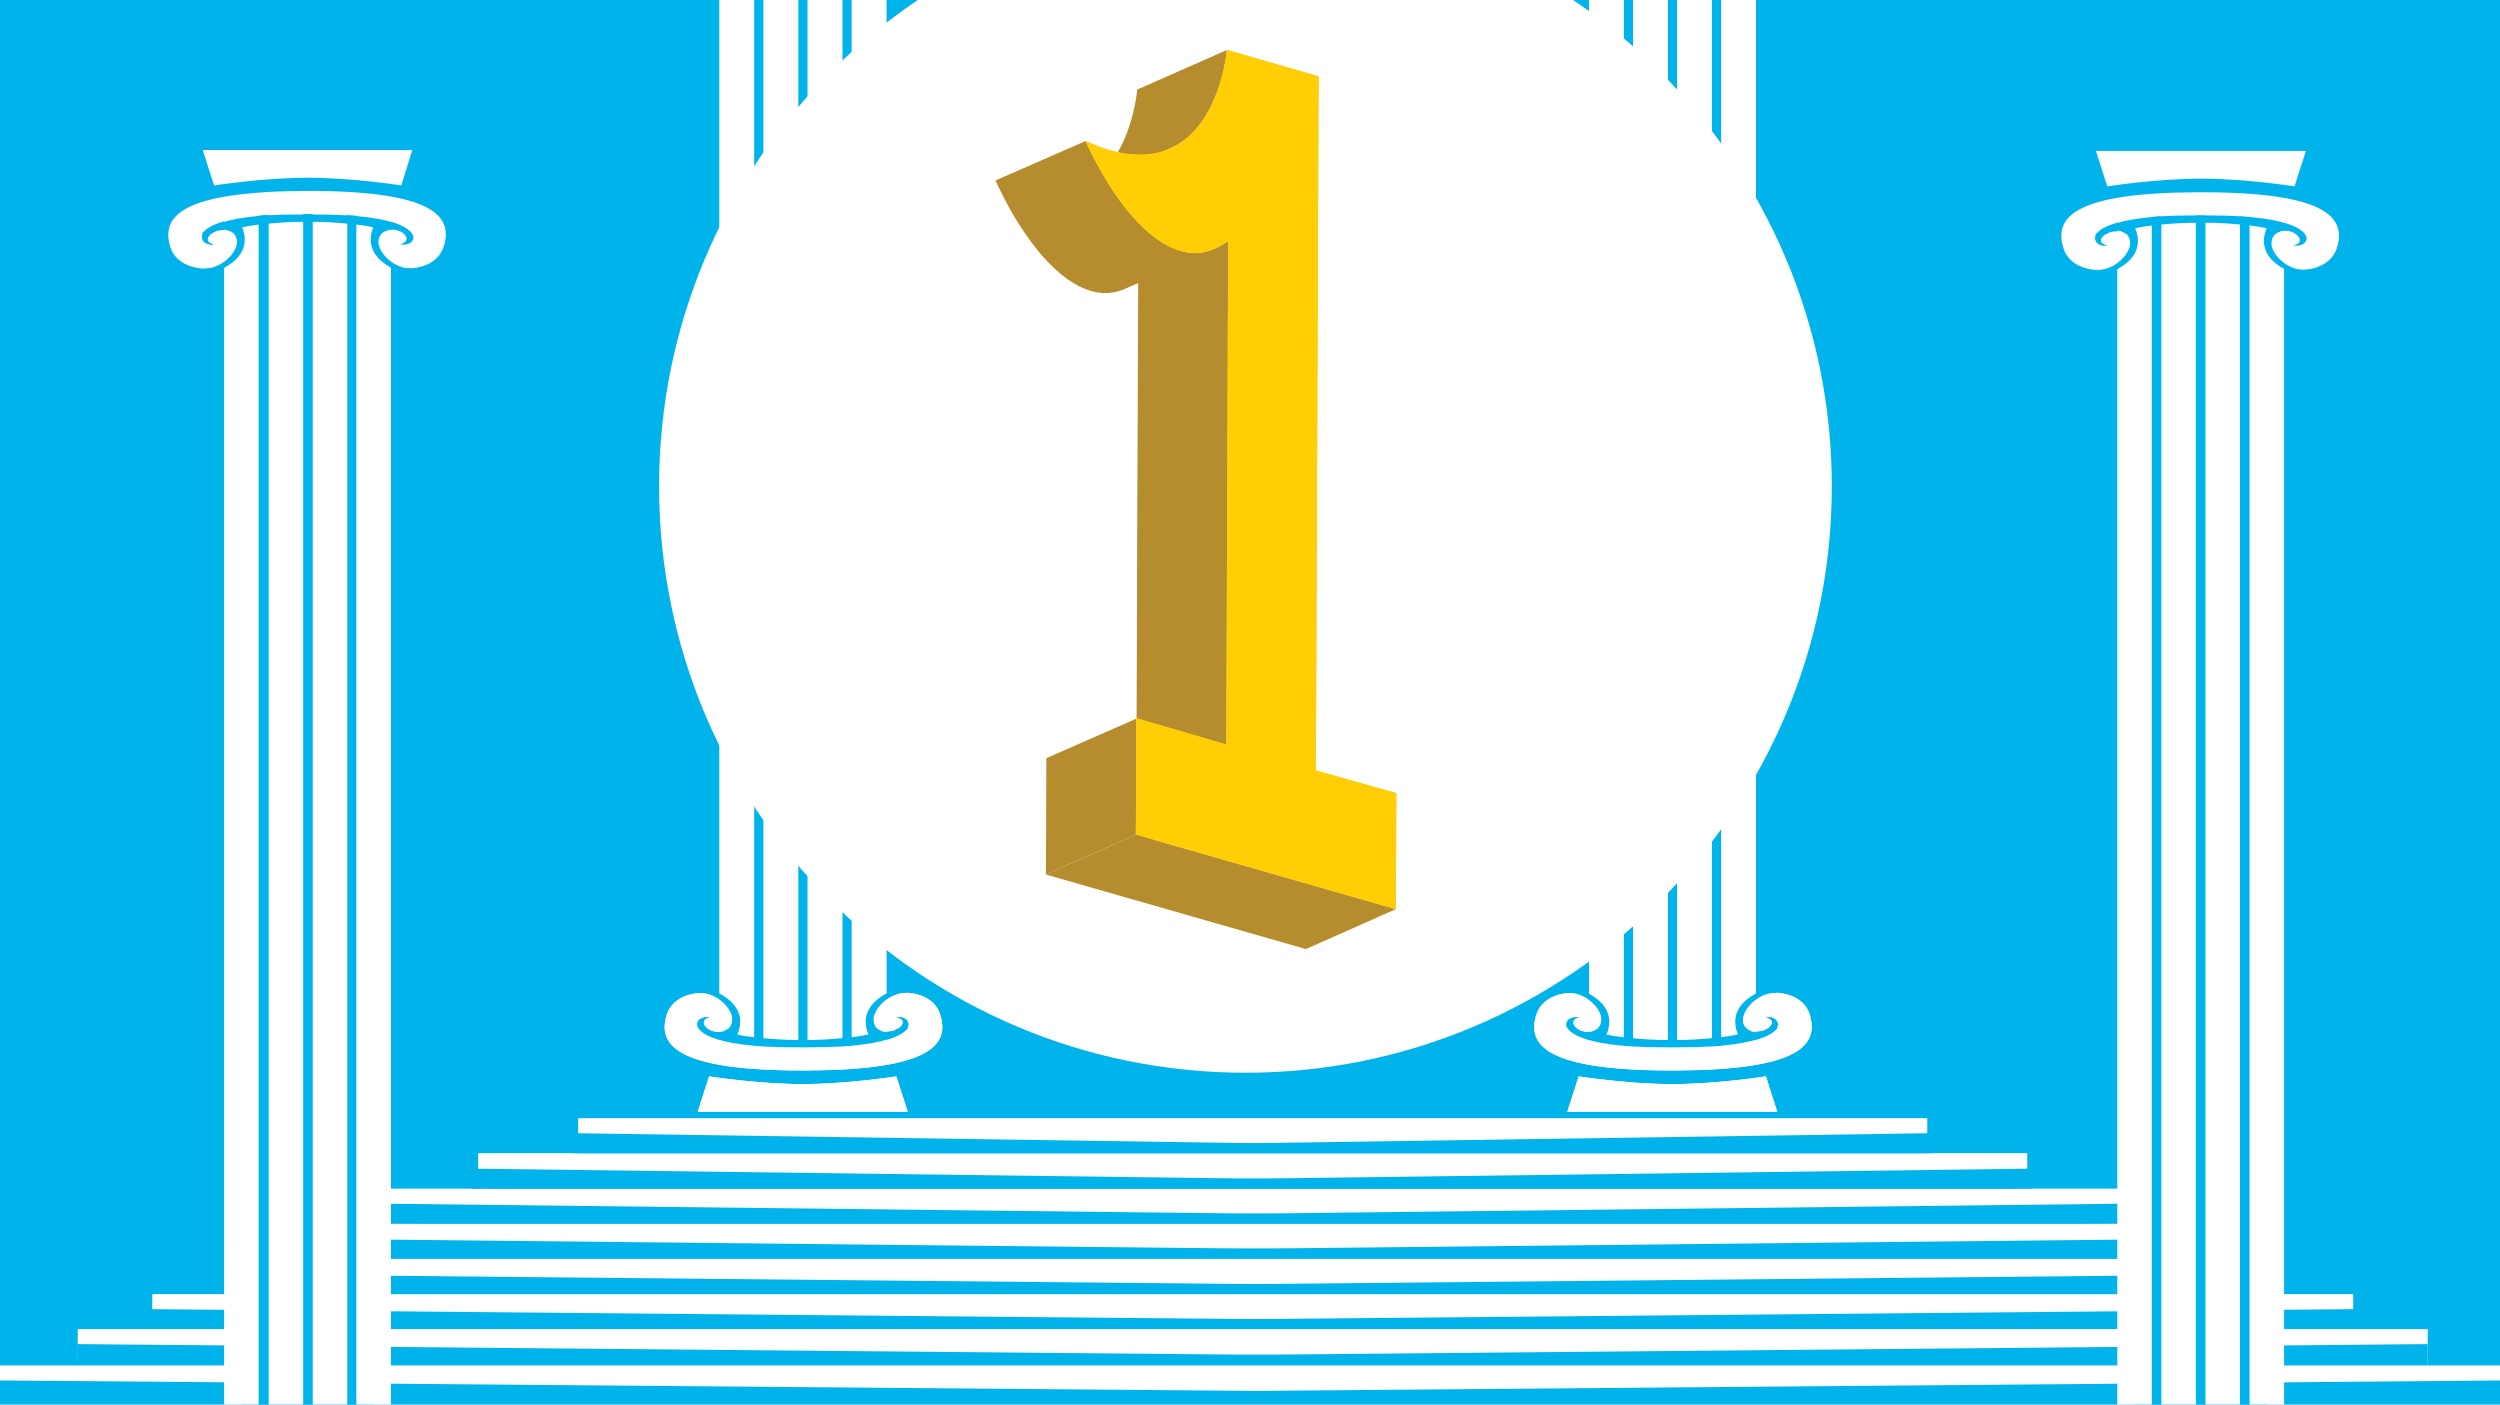
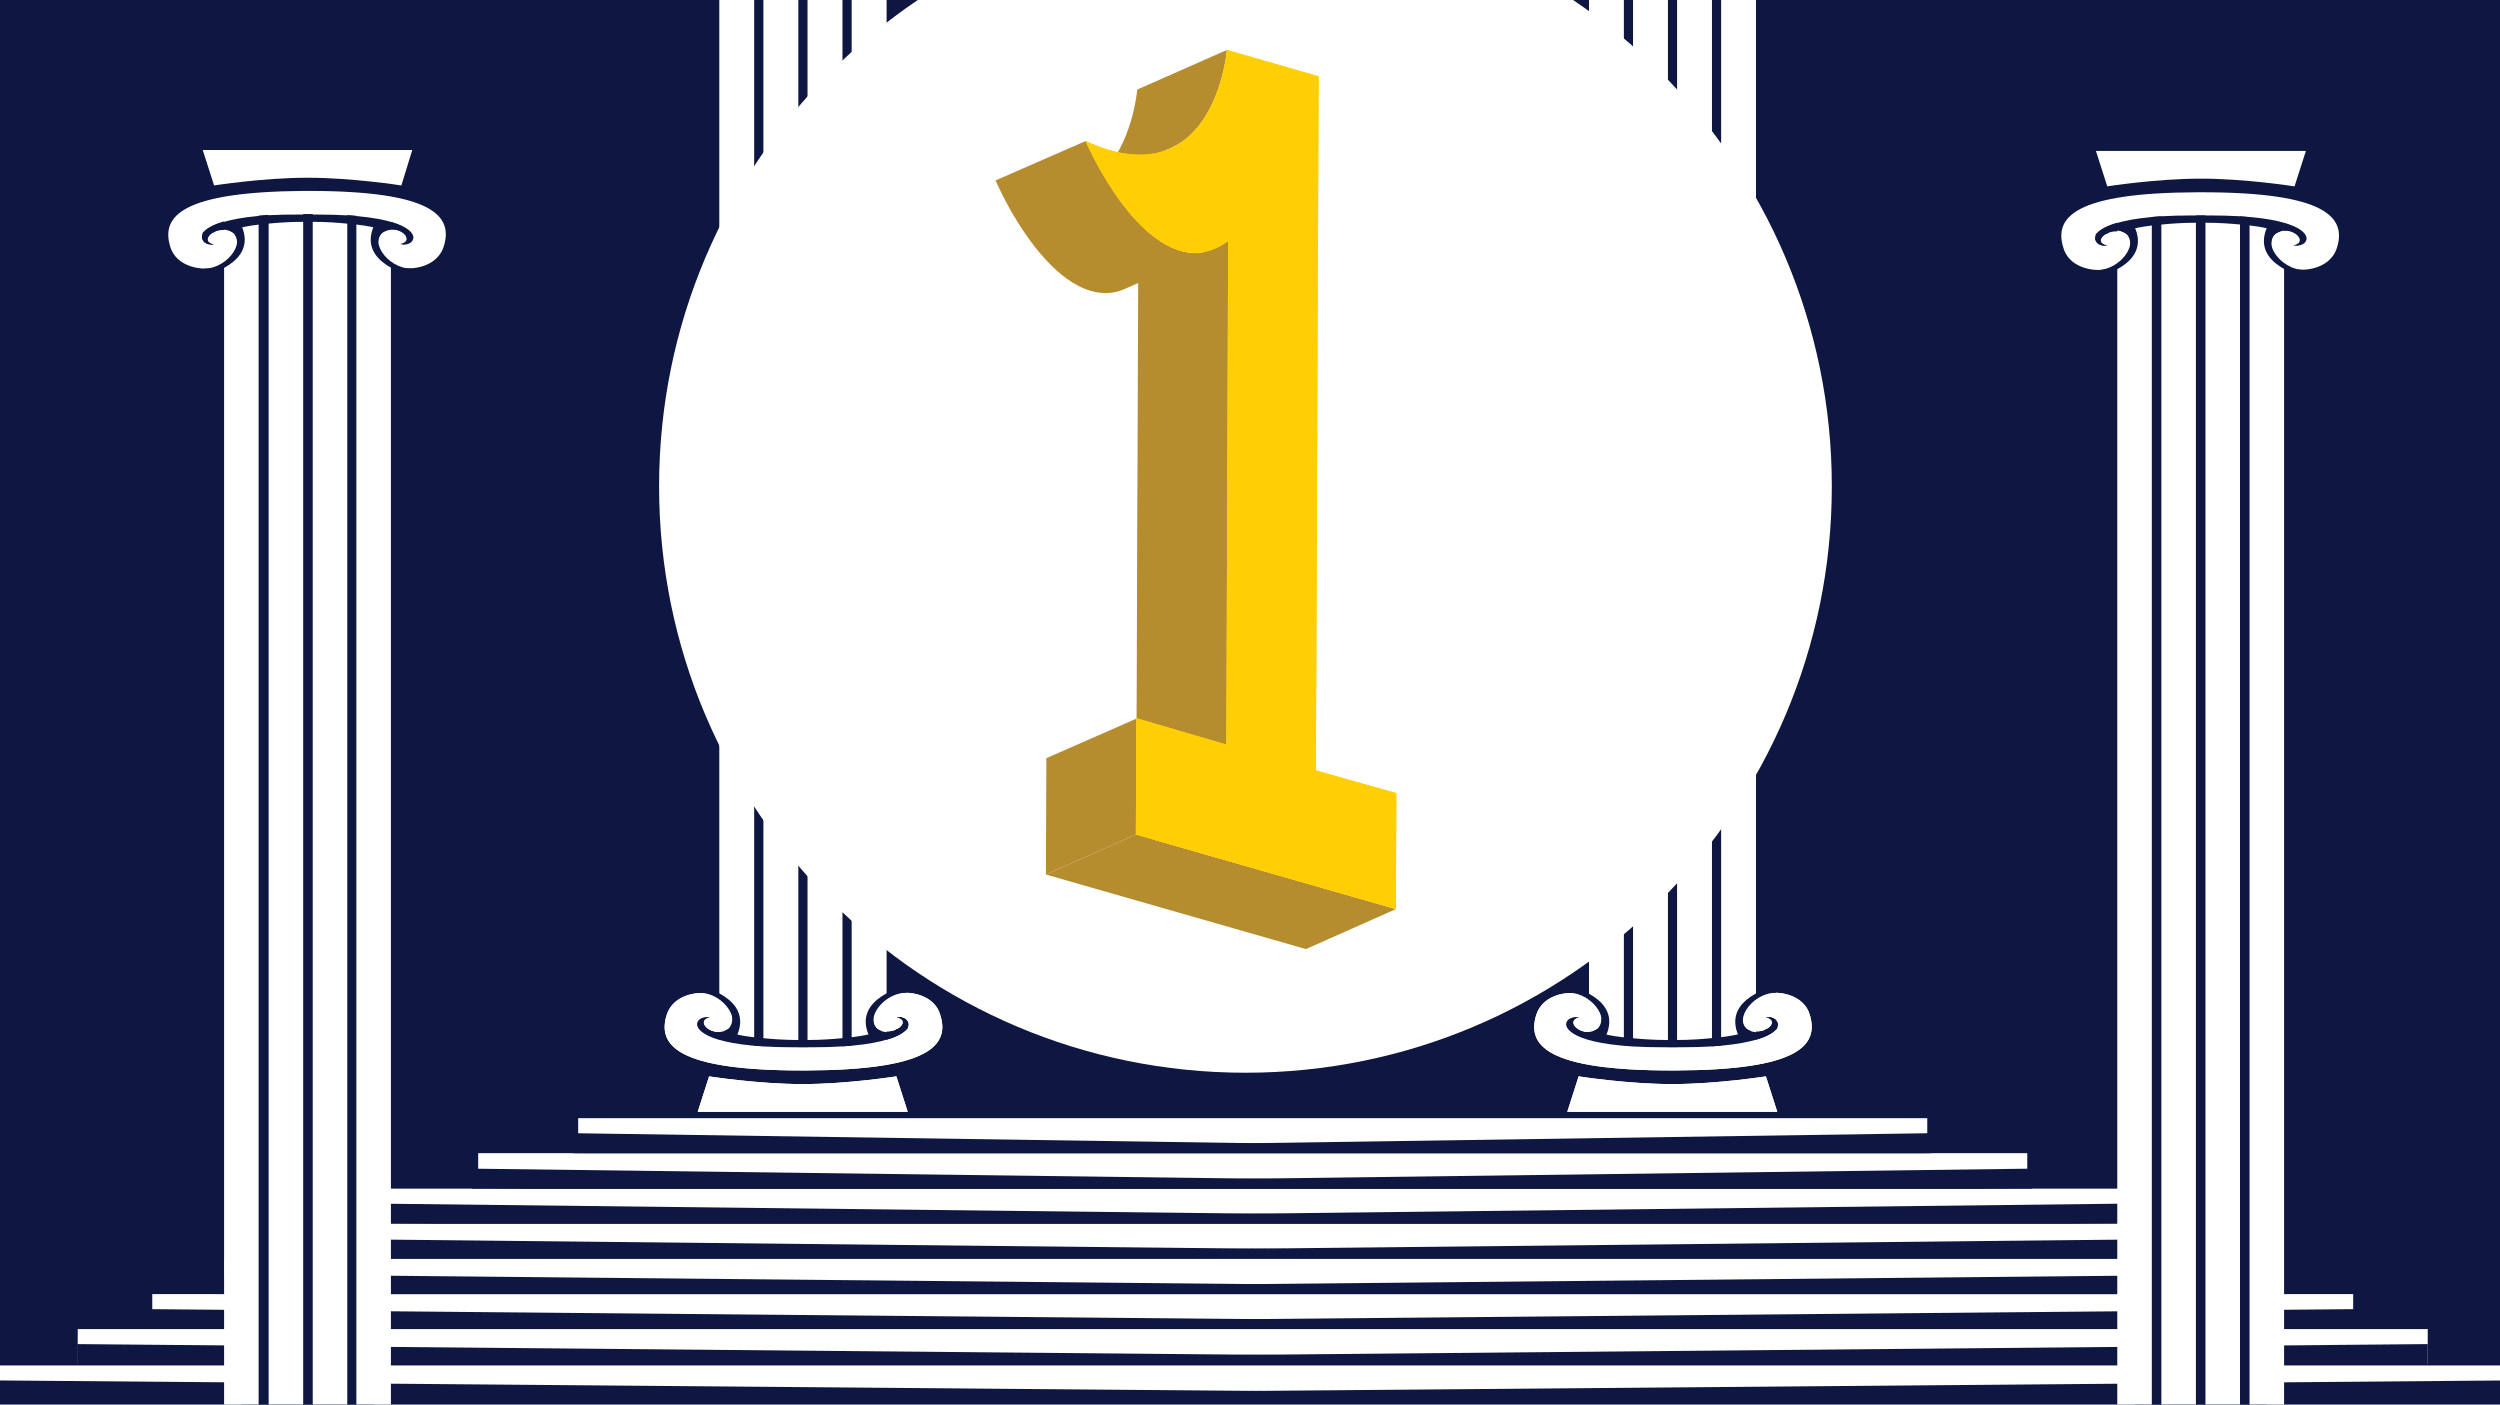
<svg xmlns="http://www.w3.org/2000/svg" xmlns:xlink="http://www.w3.org/1999/xlink" version="1.1" x="0px" y="0px" viewBox="0 0 550 309" enable-background="new 0 0 550 309" xml:space="preserve">
  <defs>
-     <rect id="bg" x="0" y="0" height="309" width="550" fill="#00B4EB" />
+     <rect id="bg" x="0" y="0" height="309" width="550" fill="#0e1741" />
    <circle id="back-aura" fill="#FFFFFF" cx="129" cy="129" r="129" />
    <circle id="front-aura" fill="#FFFFFF" cx="65" cy="65" r="65" />
    <g id="back-columns">
      <g>
        <g>
          <g>
            <rect x="203.6" fill="#FFFFFF" width="7.6" height="311.8" />
          </g>
          <g>
            <rect x="213.3" fill="#FFFFFF" width="7.6" height="311.8" />
          </g>
          <g>
            <rect x="223" fill="#FFFFFF" width="7.6" height="311.8" />
          </g>
          <g>
            <rect x="232.7" fill="#FFFFFF" width="7.6" height="311.8" />
          </g>
          <path fill="#FFFFFF" d="M245,324.6l-2.5-7.8c0,0-10.8,1.7-20.6,1.7l0,0v0c-9.8,0-20.6-1.7-20.6-1.7l-2.5,7.8h21.2l0,0H245z" />
          <g>
            <path fill="#FFFFFF" d="M207.7,304.9l-0.5,2.6C207.2,307.5,208.1,306.5,207.7,304.9z" />
            <path fill="#FFFFFF" d="M252.1,303.1c-1-3.2-4.4-4.7-7.8-4.7c-0.4,0-0.8,0-1.2,0.1c-0.3,0-0.6,0.1-0.9,0.1      c-5.8,1.2-5.2,7.3-2.6,8.2c0.8,0.2,1.6,0.1,2.3-0.1c0.1,0,0.3-0.1,0.4-0.2c0.2-0.1,0.3-0.2,0.5-0.2c1.4-0.8,1.8-2.2-0.3-2.6      c0,0,0.1,0,0.3,0c0.6,0,1.9,0.1,2.3,1.3c0.1,0.2,0.1,0.5,0,0.9c0,0,0,0.1,0,0.1c0,0,0,0.1,0,0.1c0,0-0.1,0.1-0.1,0.1      c0,0,0,0,0,0.1c0,0.1-0.1,0.1-0.2,0.2c0,0,0,0,0,0c-1.5,1.7-6.6,3.9-20.6,3.9c0,0,0,0,0,0h0c0,0,0,0,0,0c0,0,0,0,0,0      c0,0,0,0,0,0c-0.4,0-0.7,0-1,0c-0.1,0-0.2,0-0.4,0c0,0,0,0,0,0c-0.2,0-0.4,0-0.6,0c0,0,0,0,0,0v0c-0.5,0-0.9,0-1,0      c-0.4,0-0.7,0-1.1,0c0,0,0,0,0,0c-18.7,0-21.6-3.9-21.1-5.4c0.5-1.5,2.6-1.2,2.6-1.2c-3.9,0.8,0.9,5,4.3,2.5      c1.3-1.4,0.6-3.8,0.6-3.8c0.8,0.9,1.2,1.7,1.4,2.4l0.4-1.8c-3.1-6.1-14.2-6.3-16.3,0.1c-2.2,6.8,2.4,12.3,29.7,12.3      c0.2,0,0.3,0,0.5,0c0.2,0,0.3,0,0.5,0C249.7,315.4,254.3,310,252.1,303.1z" />
          </g>
-           <path fill="#00B4EB" d="M245,305c-0.5-1.5-2.6-1.2-2.6-1.2c3.9,0.8-0.9,5-4.3,2.5c-1.3-1.4-0.6-3.8-0.6-3.8c-2.8,3.1-0.9,5-0.9,5     s-1.5,0.4-4.1,0.7l-2,0.2c-2.1,0.2-4.7,0.4-7.7,0.4h-1v0h-1c-3,0-5.6-0.2-7.7-0.4l-2-0.2c-2.7-0.3-4.1-0.7-4.1-0.7s2-1.8-0.9-5     c0,0,0.8,2.3-0.6,3.8c-3.5,2.5-8.2-1.7-4.3-2.5c0,0-2.1-0.3-2.6,1.2s2.3,5.4,21.1,5.4c0,0,0,0,0,0c0.4,0,0.7,0,1.1,0     c0.4,0,0.7,0,1,0v0c0.3,0,0.6,0,1,0c0.4,0,0.7,0,1.1,0c0,0,0,0,0,0C242.7,310.4,245.6,306.5,245,305z" />
-           <path fill="#00B4EB" d="M244.7,298.4v-1.5c0,0-12,2.6-8.2,11l2.9-1C234.7,305.4,239.2,298.4,244.7,298.4z" />
-           <path fill="#00B4EB" d="M199.1,298.4v-1.5c0,0,12,2.6,8.2,11l-2.9-1C209.1,305.4,204.6,298.4,199.1,298.4z" />
+           <path fill="#0E1741" d="M245,305c-0.5-1.5-2.6-1.2-2.6-1.2c3.9,0.8-0.9,5-4.3,2.5c-1.3-1.4-0.6-3.8-0.6-3.8c-2.8,3.1-0.9,5-0.9,5     s-1.5,0.4-4.1,0.7l-2,0.2c-2.1,0.2-4.7,0.4-7.7,0.4h-1v0h-1c-3,0-5.6-0.2-7.7-0.4l-2-0.2c-2.7-0.3-4.1-0.7-4.1-0.7s2-1.8-0.9-5     c0,0,0.8,2.3-0.6,3.8c-3.5,2.5-8.2-1.7-4.3-2.5c0,0-2.1-0.3-2.6,1.2s2.3,5.4,21.1,5.4c0,0,0,0,0,0c0.4,0,0.7,0,1.1,0     c0.4,0,0.7,0,1,0v0c0.3,0,0.6,0,1,0c0.4,0,0.7,0,1.1,0c0,0,0,0,0,0C242.7,310.4,245.6,306.5,245,305z" />
+           <path fill="#0E1741" d="M244.7,298.4v-1.5c0,0-12,2.6-8.2,11l2.9-1C234.7,305.4,239.2,298.4,244.7,298.4z" />
+           <path fill="#0E1741" d="M199.1,298.4v-1.5c0,0,12,2.6,8.2,11l-2.9-1C209.1,305.4,204.6,298.4,199.1,298.4z" />
        </g>
        <g>
          <g>
            <rect x="12.3" fill="#FFFFFF" width="7.6" height="311.8" />
          </g>
          <g>
            <rect x="22" fill="#FFFFFF" width="7.6" height="311.8" />
          </g>
          <g>
            <rect x="31.7" fill="#FFFFFF" width="7.6" height="311.8" />
          </g>
          <g>
            <rect x="41.4" fill="#FFFFFF" width="7.6" height="311.8" />
          </g>
          <path fill="#FFFFFF" d="M53.7,324.6l-2.5-7.8c0,0-10.8,1.7-20.6,1.7l0,0v0c-9.8,0-20.6-1.7-20.6-1.7l-2.5,7.8h21.2l0,0H53.7z" />
          <g>
            <path fill="#FFFFFF" d="M16.4,304.9l-0.5,2.6C15.9,307.5,16.9,306.5,16.4,304.9z" />
            <path fill="#FFFFFF" d="M60.8,303.1c-1-3.2-4.4-4.7-7.8-4.7c-0.4,0-0.8,0-1.2,0.1c-0.3,0-0.6,0.1-0.9,0.1      c-5.8,1.2-5.2,7.3-2.6,8.2c0.8,0.2,1.6,0.1,2.3-0.1c0.1,0,0.3-0.1,0.4-0.2c0.2-0.1,0.3-0.2,0.5-0.2c1.4-0.8,1.8-2.2-0.3-2.6      c0,0,0.1,0,0.3,0c0.6,0,1.9,0.1,2.3,1.3c0.1,0.2,0.1,0.5,0,0.9c0,0,0,0.1,0,0.1c0,0,0,0.1,0,0.1c0,0-0.1,0.1-0.1,0.1      c0,0,0,0,0,0.1c0,0.1-0.1,0.1-0.2,0.2c0,0,0,0,0,0c-1.5,1.7-6.6,3.9-20.6,3.9c0,0,0,0,0,0h0c0,0,0,0,0,0c0,0,0,0,0,0      c0,0,0,0,0,0c-0.4,0-0.7,0-1,0c-0.1,0-0.2,0-0.4,0c0,0,0,0,0,0c-0.2,0-0.4,0-0.6,0c0,0,0,0,0,0v0c-0.5,0-0.9,0-1,0      c-0.4,0-0.7,0-1.1,0c0,0,0,0,0,0c-18.7,0-21.6-3.9-21.1-5.4c0.5-1.5,2.6-1.2,2.6-1.2c-3.9,0.8,0.9,5,4.3,2.5      c1.3-1.4,0.6-3.8,0.6-3.8c0.8,0.9,1.2,1.7,1.4,2.4l0.4-1.8c-3.1-6.1-14.2-6.3-16.3,0.1c-2.2,6.8,2.4,12.3,29.7,12.3      c0.2,0,0.3,0,0.5,0c0.2,0,0.3,0,0.5,0C58.4,315.4,63.1,310,60.8,303.1z" />
          </g>
-           <path fill="#00B4EB" d="M53.8,305c-0.5-1.5-2.6-1.2-2.6-1.2c3.9,0.8-0.9,5-4.3,2.5c-1.3-1.4-0.6-3.8-0.6-3.8     c-2.8,3.1-0.9,5-0.9,5s-1.5,0.4-4.1,0.7l-2,0.2c-2.1,0.2-4.7,0.4-7.7,0.4h-1v0h-1c-3,0-5.6-0.2-7.7-0.4l-2-0.2     c-2.7-0.3-4.1-0.7-4.1-0.7s2-1.8-0.9-5c0,0,0.8,2.3-0.6,3.8c-3.5,2.5-8.2-1.7-4.3-2.5c0,0-2.1-0.3-2.6,1.2s2.3,5.4,21.1,5.4     c0,0,0,0,0,0c0.4,0,0.7,0,1.1,0c0.4,0,0.7,0,1,0v0c0.3,0,0.6,0,1,0c0.4,0,0.7,0,1.1,0c0,0,0,0,0,0     C51.4,310.4,54.3,306.5,53.8,305z" />
-           <path fill="#00B4EB" d="M53.4,298.4v-1.5c0,0-12,2.6-8.2,11l2.9-1C43.4,305.4,47.9,298.4,53.4,298.4z" />
-           <path fill="#00B4EB" d="M7.9,298.4v-1.5c0,0,12,2.6,8.2,11l-2.9-1C17.9,305.4,13.4,298.4,7.9,298.4z" />
+           <path fill="#0E1741" d="M53.8,305c-0.5-1.5-2.6-1.2-2.6-1.2c3.9,0.8-0.9,5-4.3,2.5c-1.3-1.4-0.6-3.8-0.6-3.8     c-2.8,3.1-0.9,5-0.9,5s-1.5,0.4-4.1,0.7l-2,0.2c-2.1,0.2-4.7,0.4-7.7,0.4h-1v0h-1c-3,0-5.6-0.2-7.7-0.4l-2-0.2     c-2.7-0.3-4.1-0.7-4.1-0.7s2-1.8-0.9-5c0,0,0.8,2.3-0.6,3.8c-3.5,2.5-8.2-1.7-4.3-2.5c0,0-2.1-0.3-2.6,1.2s2.3,5.4,21.1,5.4     c0,0,0,0,0,0c0.4,0,0.7,0,1.1,0c0.4,0,0.7,0,1,0v0c0.3,0,0.6,0,1,0c0.4,0,0.7,0,1.1,0c0,0,0,0,0,0     C51.4,310.4,54.3,306.5,53.8,305z" />
+           <path fill="#0E1741" d="M53.4,298.4v-1.5c0,0-12,2.6-8.2,11l2.9-1C43.4,305.4,47.9,298.4,53.4,298.4z" />
+           <path fill="#0E1741" d="M7.9,298.4v-1.5c0,0,12,2.6,8.2,11l-2.9-1C17.9,305.4,13.4,298.4,7.9,298.4z" />
        </g>
      </g>
    </g>
    <polygon id="star" fill="#FFFFFF" points="10.6,11 17.9,9.5 10.7,7.7 9.2,0 7.3,7.6 0,9.1 7.2,10.9 8.7,18.6  " />
    <g id="one">
      <path fill="#B68D2E" d="M50.9,0L31.2,8.7c-0.1,0.9-1.2,12-7.8,18.4l9.9-4.4l-9.9,4.4c-1.3,1.3-2.9,2.4-4.7,3.2l19.8-8.7  c1.8-0.8,3.4-1.9,4.7-3.2l0,0C49.7,12,50.9,0.9,50.9,0z" />
      <path fill="none" d="M38.4,21.7l-19.8,8.7C29.4,25.7,31,9.8,31.2,8.7L50.9,0C50.8,1.1,49.2,16.9,38.4,21.7z" />
      <polygon fill="#B68D2E" points="50.8,152.8 31,161.6 31.4,50.8 51.2,42.1 " />
      <polygon fill="#B68D2E" points="50.8,166.9 31,175.6 31.4,79.9 51.2,56.1 " />
      <path fill="#B68D2E" d="M40.8,44.2c-7.6-2.2-13.9-11.1-17.5-17.5c-2-3.6-3.3-6.3-3.4-6.7L0,28.7c0.2,0.4,1.4,3.1,3.4,6.7  C7.1,41.8,13.4,50.8,21,53c2.4,0.7,5,0.7,7.6-0.5l19.8-8.7C45.7,44.9,43.2,44.9,40.8,44.2z" />
      <path fill="none" d="M48.3,43.7l-19.8,8.7c-2.6,1.1-5.1,1.2-7.6,0.5C9.2,49.6,0.5,29.8,0,28.7L19.8,20c0.5,1,9.2,20.9,21,24.2  C43.2,44.9,45.7,44.9,48.3,43.7z" />
      <polygon fill="#B68D2E" points="88.1,189 68.3,197.8 11.1,181.4 30.9,172.6 " />
      <polygon fill="#B68D2E" points="30.9,172.6 11.1,181.4 11.2,155.8 31,147.1 " />
      <path fill="#FECF0C" d="M71.1,5.8l-0.6,152.7l17.7,5L88.1,189l-57.2-16.4l0.1-25.6l19.8,5.8l0.4-110.8c-3.6,2.7-7.1,3.1-10.4,2.2  C29,40.9,20.2,21,19.8,20c1.9,0.9,3.6,1.5,5.2,2C48,28.6,50.8,1.4,50.9,0L71.1,5.8z" />
    </g>
    <g id="highlight">
      <path fill="#FFFFFF" d="M411.3,21.1H0V0h411.3V21.1z M411.3,27.5H0v9.8h411.3V27.5z M411.3,81.2H0V97h411.3V81.2z" />
    </g>
    <g id="mask">
      <path fill="#FFCE04" d="M51.3,5.8l-0.6,152.7l17.7,5L68.3,189l-57.2-16.4l0.1-25.6l19.8,5.8l0.4-110.8c-3.6,2.7-7.1,3.1-10.4,2.2   C9.2,40.9,0.5,21,0,20c1.9,0.9,3.6,1.5,5.2,2C28.2,28.6,31,1.4,31.2,0L51.3,5.8z" />
    </g>
    <g id="stairs">
      <g>
        <rect x="105.2" y="7.7" fill="#FFFFFF" width="340.8" height="7.7" />
        <rect x="65.9" y="23.2" fill="#FFFFFF" width="419.4" height="7.7" />
        <rect x="33.5" y="38.7" fill="#FFFFFF" width="484.2" height="7.7" />
        <rect x="127.2" fill="#FFFFFF" width="296.8" height="7.7" />
        <rect x="85.1" y="15.5" fill="#FFFFFF" width="381.1" height="7.7" />
        <rect x="49.4" y="30.9" fill="#FFFFFF" width="452.5" height="7.7" />
-         <polygon fill="#00B4EB" points="126.3,7.7 424.9,7.7 424.9,3.3   " />
-         <polygon fill="#00B4EB" points="104.2,15.5 447,15.5 447,11.1   " />
-         <polygon fill="#00B4EB" points="83.8,23.2 467.3,23.2 467.3,18.8   " />
-         <polygon fill="#00B4EB" points="64.6,30.9 486.6,30.9 486.6,26.5   " />
-         <polygon fill="#00B4EB" points="48,38.7 503.2,38.7 503.2,34.3   " />
-         <polygon fill="#00B4EB" points="32,46.4 519.2,46.4 519.2,42   " />
-         <polygon fill="#00B4EB" points="424.6,7.7 126,7.7 126,3.3   " />
-         <polygon fill="#00B4EB" points="446.7,15.5 103.8,15.5 103.8,11.1   " />
-         <polygon fill="#00B4EB" points="467,23.2 83.6,23.2 83.6,18.8   " />
-         <polygon fill="#00B4EB" points="486.3,30.9 64.3,30.9 64.3,26.5   " />
-         <polygon fill="#00B4EB" points="502.9,38.7 47.6,38.7 47.6,34.3   " />
-         <polygon fill="#00B4EB" points="518.8,46.4 31.7,46.4 31.7,42   " />
+         <polygon fill="#0E1741" points="126.3,7.7 424.9,7.7 424.9,3.3   " />
+         <polygon fill="#0E1741" points="104.2,15.5 447,15.5 447,11.1   " />
+         <polygon fill="#0E1741" points="83.8,23.2 467.3,23.2 467.3,18.8   " />
+         <polygon fill="#0E1741" points="64.6,30.9 486.6,30.9 486.6,26.5   " />
+         <polygon fill="#0E1741" points="48,38.7 503.2,38.7 503.2,34.3   " />
+         <polygon fill="#0E1741" points="32,46.4 519.2,46.4 519.2,42   " />
+         <polygon fill="#0E1741" points="424.6,7.7 126,7.7 126,3.3   " />
+         <polygon fill="#0E1741" points="446.7,15.5 103.8,15.5 103.8,11.1   " />
+         <polygon fill="#0E1741" points="467,23.2 83.6,23.2 83.6,18.8   " />
+         <polygon fill="#0E1741" points="486.3,30.9 64.3,30.9 64.3,26.5   " />
+         <polygon fill="#0E1741" points="502.9,38.7 47.6,38.7 47.6,34.3   " />
+         <polygon fill="#0E1741" points="518.8,46.4 31.7,46.4 31.7,42   " />
        <g>
          <rect x="17.1" y="46.4" fill="#FFFFFF" width="517" height="7.7" />
-           <polygon fill="#00B4EB" points="17.1,54.4 534.1,54.4 534.1,49.7    " />
-           <polygon fill="#00B4EB" points="534.6,54.4 17,54.4 17,49.7    " />
+           <polygon fill="#0E1741" points="17.1,54.4 534.1,54.4 534.1,49.7    " />
+           <polygon fill="#0E1741" points="534.6,54.4 17,54.4 17,49.7    " />
        </g>
        <g>
          <rect x="0" y="54.4" fill="#FFFFFF" width="551.1" height="7.7" />
-           <polygon fill="#00B4EB" points="0,62.3 551.1,62.3 551.1,57.7    " />
-           <polygon fill="#00B4EB" points="551.1,62.3 0,62.3 0,57.7    " />
+           <polygon fill="#0E1741" points="0,62.3 551.1,62.3 551.1,57.7    " />
+           <polygon fill="#0E1741" points="551.1,62.3 0,62.3 0,57.7    " />
        </g>
      </g>
    </g>
    <g id="front-columns">
      <g>
        <g>
-           <rect x="432.6" y="93.5" fill="#00B4EB" width="29.1" height="231.3" />
+           <rect x="432.6" y="93.5" fill="#0E1741" width="29.1" height="231.3" />
          <g>
            <g>
              <rect x="457.9" y="13" fill="#FFFFFF" width="7.6" height="311.8" />
            </g>
            <g>
              <rect x="448.2" y="13" fill="#FFFFFF" width="7.6" height="311.8" />
            </g>
            <g>
              <rect x="438.5" y="13" fill="#FFFFFF" width="7.6" height="311.8" />
            </g>
            <g>
              <rect x="428.8" y="13" fill="#FFFFFF" width="7.6" height="311.8" />
            </g>
            <path fill="#FFFFFF" d="M424.1,0.2l2.5,7.8c0,0,10.8-1.7,20.6-1.7l0,0v0c9.8,0,20.6,1.7,20.6,1.7l2.5-7.8l-21.2,0l0,0L424.1,0.2      z" />
            <g>
              <path fill="#FFFFFF" d="M461.4,20l0.5-2.6C461.9,17.4,460.9,18.3,461.4,20z" />
              <path fill="#FFFFFF" d="M417,21.7c1,3.2,4.4,4.7,7.8,4.7c0.4,0,0.8,0,1.2-0.1c0.3,0,0.6-0.1,0.9-0.1c5.8-1.2,5.2-7.3,2.6-8.2       c-0.8-0.2-1.6-0.1-2.3,0.1c-0.1,0-0.3,0.1-0.4,0.2c-0.2,0.1-0.3,0.2-0.5,0.2c-1.4,0.8-1.8,2.2,0.3,2.6c0,0-0.1,0-0.3,0       c-0.6,0-1.9-0.1-2.3-1.3c-0.1-0.2-0.1-0.5,0-0.9c0,0,0-0.1,0-0.1c0,0,0-0.1,0-0.1c0,0,0.1-0.1,0.1-0.1c0,0,0,0,0-0.1       c0-0.1,0.1-0.1,0.2-0.2c0,0,0,0,0,0c1.5-1.7,6.6-3.9,20.6-3.9c0,0,0,0,0,0h0c0,0,0,0,0,0c0,0,0,0,0,0c0,0,0,0,0,0       c0.4,0,0.7,0,1,0c0.1,0,0.2,0,0.4,0c0,0,0,0,0,0c0.2,0,0.4,0,0.6,0c0,0,0,0,0,0v0c0.5,0,0.9,0,1,0c0.4,0,0.7,0,1.1,0       c0,0,0,0,0,0c18.7,0,21.6,3.9,21.1,5.4c-0.5,1.5-2.6,1.2-2.6,1.2c3.9-0.8-0.9-5-4.3-2.5c-1.3,1.4-0.6,3.8-0.6,3.8       c-0.8-0.9-1.2-1.7-1.4-2.4l-0.4,1.8c3.1,6.1,14.2,6.3,16.3-0.1c2.2-6.8-2.4-12.3-29.7-12.3c-0.2,0-0.3,0-0.5,0       c-0.2,0-0.3,0-0.5,0C419.4,9.4,414.7,14.8,417,21.7z" />
            </g>
-             <path fill="#00B4EB" d="M424,19.8c0.5,1.5,2.6,1.2,2.6,1.2c-3.9-0.8,0.9-5,4.3-2.5c1.3,1.4,0.6,3.8,0.6,3.8c2.8-3.1,0.9-5,0.9-5      s1.5-0.4,4.1-0.7l2-0.2c2.1-0.2,4.7-0.4,7.7-0.4l1,0v0h1c3,0,5.6,0.2,7.7,0.4l2,0.2c2.7,0.3,4.1,0.7,4.1,0.7s-2,1.8,0.9,5      c0,0-0.8-2.3,0.6-3.8c3.5-2.5,8.2,1.7,4.3,2.5c0,0,2.1,0.3,2.6-1.2c0.5-1.5-2.3-5.4-21.1-5.4c0,0,0,0,0,0c-0.4,0-0.7,0-1.1,0      c-0.4,0-0.7,0-1,0v0c-0.3,0-0.6,0-1,0c-0.4,0-0.7,0-1.1,0c0,0,0,0,0,0C426.4,14.4,423.5,18.3,424,19.8z" />
-             <path fill="#00B4EB" d="M424.4,26.4v1.5c0,0,12-2.6,8.2-11l-2.9,1C434.4,19.4,429.9,26.4,424.4,26.4z" />
-             <path fill="#00B4EB" d="M470,26.4v1.5c0,0-12-2.6-8.2-11l2.9,1C459.9,19.4,464.4,26.4,470,26.4z" />
-           </g>
-         </g>
-         <g>
-           <rect x="16.1" y="93.3" fill="#00B4EB" width="29.1" height="231.3" />
+             <path fill="#0E1741" d="M424,19.8c0.5,1.5,2.6,1.2,2.6,1.2c-3.9-0.8,0.9-5,4.3-2.5c1.3,1.4,0.6,3.8,0.6,3.8c2.8-3.1,0.9-5,0.9-5      s1.5-0.4,4.1-0.7l2-0.2c2.1-0.2,4.7-0.4,7.7-0.4l1,0v0h1c3,0,5.6,0.2,7.7,0.4l2,0.2c2.7,0.3,4.1,0.7,4.1,0.7s-2,1.8,0.9,5      c0,0-0.8-2.3,0.6-3.8c3.5-2.5,8.2,1.7,4.3,2.5c0,0,2.1,0.3,2.6-1.2c0.5-1.5-2.3-5.4-21.1-5.4c0,0,0,0,0,0c-0.4,0-0.7,0-1.1,0      c-0.4,0-0.7,0-1,0v0c-0.3,0-0.6,0-1,0c-0.4,0-0.7,0-1.1,0c0,0,0,0,0,0C426.4,14.4,423.5,18.3,424,19.8z" />
+             <path fill="#0E1741" d="M424.4,26.4v1.5c0,0,12-2.6,8.2-11l-2.9,1C434.4,19.4,429.9,26.4,424.4,26.4z" />
+             <path fill="#0E1741" d="M470,26.4v1.5c0,0-12-2.6-8.2-11l2.9,1C459.9,19.4,464.4,26.4,470,26.4z" />
+           </g>
+         </g>
+         <g>
+           <rect x="16.1" y="93.3" fill="#0E1741" width="29.1" height="231.3" />
          <g>
            <g>
              <rect x="41.4" y="12.8" fill="#FFFFFF" width="7.6" height="311.8" />
            </g>
            <g>
              <rect x="31.8" y="12.8" fill="#FFFFFF" width="7.6" height="311.8" />
            </g>
            <g>
              <rect x="22.1" y="12.8" fill="#FFFFFF" width="7.6" height="311.8" />
            </g>
            <g>
              <rect x="12.3" y="12.8" fill="#FFFFFF" width="7.6" height="311.8" />
            </g>
            <path fill="#FFFFFF" d="M7.6,0l2.5,7.8c0,0,10.8-1.7,20.6-1.7l0,0v0c9.8,0,20.6,1.7,20.6,1.7L53.7,0L32.5,0l0,0L7.6,0z" />
            <g>
              <path fill="#FFFFFF" d="M44.9,19.7l0.5-2.6C45.4,17.1,44.5,18.1,44.9,19.7z" />
              <path fill="#FFFFFF" d="M0.5,21.4c1,3.2,4.4,4.7,7.8,4.7c0.4,0,0.8,0,1.2-0.1c0.3,0,0.6-0.1,0.9-0.1c5.8-1.2,5.2-7.3,2.6-8.2       c-0.8-0.2-1.6-0.1-2.3,0.1c-0.1,0-0.3,0.1-0.4,0.2c-0.2,0.1-0.3,0.2-0.5,0.2C8.5,19,8,20.4,10.1,20.8c0,0-0.1,0-0.3,0       c-0.6,0-1.9-0.1-2.3-1.3c-0.1-0.2-0.1-0.5,0-0.9c0,0,0-0.1,0-0.1c0,0,0-0.1,0-0.1c0,0,0.1-0.1,0.1-0.1c0,0,0,0,0-0.1       c0-0.1,0.1-0.1,0.2-0.2c0,0,0,0,0,0c1.5-1.7,6.6-3.9,20.6-3.9c0,0,0,0,0,0h0c0,0,0,0,0,0c0,0,0,0,0,0c0,0,0,0,0,0       c0.4,0,0.7,0,1,0c0.1,0,0.2,0,0.4,0c0,0,0,0,0,0c0.2,0,0.4,0,0.6,0c0,0,0,0,0,0v0c0.5,0,0.9,0,1,0c0.4,0,0.7,0,1.1,0       c0,0,0,0,0,0c18.7,0,21.6,3.9,21.1,5.4s-2.6,1.2-2.6,1.2c3.9-0.8-0.9-5-4.3-2.5c-1.3,1.4-0.6,3.8-0.6,3.8       c-0.8-0.9-1.2-1.7-1.4-2.4l-0.4,1.8c3.1,6.1,14.2,6.3,16.3-0.1c2.2-6.8-2.4-12.3-29.7-12.3c-0.2,0-0.3,0-0.5,0       c-0.2,0-0.3,0-0.5,0C2.9,9.2-1.7,14.6,0.5,21.4z" />
            </g>
-             <path fill="#00B4EB" d="M7.5,19.6c0.5,1.5,2.6,1.2,2.6,1.2c-3.9-0.8,0.9-5,4.3-2.5c1.3,1.4,0.6,3.8,0.6,3.8c2.8-3.1,0.9-5,0.9-5      s1.5-0.4,4.1-0.7l2-0.2c2.1-0.2,4.7-0.4,7.7-0.4l1,0v0l1,0c3,0,5.6,0.2,7.7,0.4l2,0.2c2.7,0.3,4.1,0.7,4.1,0.7s-2,1.8,0.9,5      c0,0-0.8-2.3,0.6-3.8c3.5-2.5,8.2,1.7,4.3,2.5c0,0,2.1,0.3,2.6-1.2c0.5-1.5-2.3-5.4-21.1-5.4c0,0,0,0,0,0c-0.4,0-0.7,0-1.1,0      c-0.4,0-0.7,0-1,0v0c-0.3,0-0.6,0-1,0c-0.4,0-0.7,0-1.1,0c0,0,0,0,0,0C9.9,14.1,7,18.1,7.5,19.6z" />
-             <path fill="#00B4EB" d="M7.9,26.1l0,1.5c0,0,12-2.6,8.2-11l-2.9,1C17.9,19.2,13.4,26.1,7.9,26.1z" />
-             <path fill="#00B4EB" d="M53.5,26.1v1.5c0,0-12-2.6-8.2-11l2.9,1C43.5,19.2,48,26.1,53.5,26.1z" />
+             <path fill="#0E1741" d="M7.5,19.6c0.5,1.5,2.6,1.2,2.6,1.2c-3.9-0.8,0.9-5,4.3-2.5c1.3,1.4,0.6,3.8,0.6,3.8c2.8-3.1,0.9-5,0.9-5      s1.5-0.4,4.1-0.7l2-0.2c2.1-0.2,4.7-0.4,7.7-0.4l1,0v0l1,0c3,0,5.6,0.2,7.7,0.4l2,0.2c2.7,0.3,4.1,0.7,4.1,0.7s-2,1.8,0.9,5      c0,0-0.8-2.3,0.6-3.8c3.5-2.5,8.2,1.7,4.3,2.5c0,0,2.1,0.3,2.6-1.2c0.5-1.5-2.3-5.4-21.1-5.4c0,0,0,0,0,0c-0.4,0-0.7,0-1.1,0      c-0.4,0-0.7,0-1,0v0c-0.3,0-0.6,0-1,0c-0.4,0-0.7,0-1.1,0c0,0,0,0,0,0C9.9,14.1,7,18.1,7.5,19.6z" />
+             <path fill="#0E1741" d="M7.9,26.1l0,1.5c0,0,12-2.6,8.2-11l-2.9,1C17.9,19.2,13.4,26.1,7.9,26.1z" />
+             <path fill="#0E1741" d="M53.5,26.1v1.5c0,0-12-2.6-8.2-11l2.9,1C43.5,19.2,48,26.1,53.5,26.1z" />
          </g>
        </g>
      </g>
    </g>
    <clipPath id="highlight-clip">
      <path fill="#FFCE04" d="M71.1,5.8l-0.6,152.7l17.7,5L88.1,189l-57.2-16.4l0.1-25.6l19.8,5.8l0.4-110.8c-3.6,2.7-7.1,3.1-10.4,2.2  C29,40.9,20.2,21,19.8,20c1.9,0.9,3.6,1.5,5.2,2C48,28.6,50.8,1.4,50.9,0L71.1,5.8z" />
    </clipPath>
    <clipPath id="canvas">
      <polygon points="550,309 0,309 0,0 550,0 " />
    </clipPath>
  </defs>
  <g id="9-numberONE" clip-path="url(#canvas)">
    <use xlink:href="#bg" />
    <g transform="translate(274,107)">
      <use xlink:href="#back-aura" x="-129" y="-129">
        <animate id="fadebackaura" attributeName="opacity" values=".0;.22;.0" dur="6s" repeatCount="1" fill="freeze" begin="0;scalefrontaura.end-.75" />
        <animateTransform id="scalebackaura" attributeType="xml" attributeName="transform" type="scale" values="0 0;1.5 1.5" dur="4" fill="freeze" repeatCount="6s" begin="0;scalefrontaura.end-.75" additive="sum" />
      </use>
    </g>
    <g transform="translate(273,107)">
      <use xlink:href="#front-aura" x="-65" y="-65" visibility="hidden">
        <set attributeName="visibility" from="hidden" to="visible" begin="fadebackaura.begin+.5" />
        <animate id="fadefrontaura" attributeName="opacity" values=".0;.22;.0" dur="6s" repeatCount="1" fill="freeze" begin="fadebackaura.begin+.5" />
        <animateTransform id="scalefrontaura" attributeType="xml" attributeName="transform" type="scale" values=".0 .0;2 2" dur="6s" fill="freeze" repeatCount="1" begin="fadebackaura.begin+.5" additive="sum" />
      </use>
    </g>
    <g transform="translate(146,-80)">
      <use xlink:href="#back-columns" />
    </g>
    <g transform="translate(146,-80)">
      <use xlink:href="#back-columns" />
    </g>
    <g transform="translate(0,246)">
      <use xlink:href="#stairs" />
    </g>
    <g transform="translate(37,33)">
      <use xlink:href="#front-columns" />
    </g>
    <g transform="translate(219,11)">
      <use xlink:href="#one" />
      <use xlink:href="#mask" x="19.787" />
      <g clip-path="url(#highlight-clip)">
        <g transform="translate(-230,100) rotate(-48,0,0)">
          <use xlink:href="#highlight">
            <animate attributeName="opacity" values=".50;1;.50" dur="1.6s" repeatCount="1" fill="freeze" begin="0;glimmer.end+1" />
            <animateTransform id="glimmer" attributeName="transform" type="translate" dur="1.6" fill="freeze" values="0,0;0,300" repeatCount="1" begin="0;glimmer.end+1" additive="sum" />
          </use>
        </g>
      </g>
      <animateTransform attributeName="transform" type="translate" dur="2" fill="freeze" values="0,10;0,0;0,10" repeatCount="indefinite" additive="sum" />
    </g>
    <g transform="translate(220,12)">
      <use xlink:href="#star">
        <animateTransform attributeName="transform" type="rotate" dur=".6s" values="0 8.9 9.2;360 8.9 9.2" repeatCount="0" begin="0;fadestar3.end;" />
        <animate id="fadestar1" attributeName="opacity" values="0;1;0" dur=".6s" repeatCount="0" begin="0s;fadestar3.end" fill="freeze" />
      </use>
    </g>
    <g transform="translate(295,84)">
      <use xlink:href="#star" visibility="hidden">
        <set attributeName="visibility" from="hidden" to="visible" begin="fadestar1.end" />
        <animateTransform attributeName="transform" type="rotate" dur=".6s" values="0 8.9 9.2;360 8.9 9.2" repeatCount="0" begin="fadestar1.end-.25" />
        <animate id="fadestar2" attributeName="opacity" values="0;1;0" dur=".6s" repeatCount="0" fill="freeze" begin="fadestar1.end-.25" />
      </use>
    </g>
    <g transform="translate(220,144)">
      <use xlink:href="#star" visibility="hidden">
        <set attributeName="visibility" from="hidden" to="visible" begin="fadestar2.end" />
        <animateTransform attributeName="transform" type="rotate" dur=".6s" values="0 8.9 9.2;360 8.9 9.2" repeatCount="0" begin="fadestar2.end-.25" />
        <animate id="fadestar3" attributeName="opacity" values="0;1;0" dur=".6s" repeatCount="0" fill="freeze" begin="fadestar2.end-.25" />
      </use>
    </g>
  </g>
</svg>
